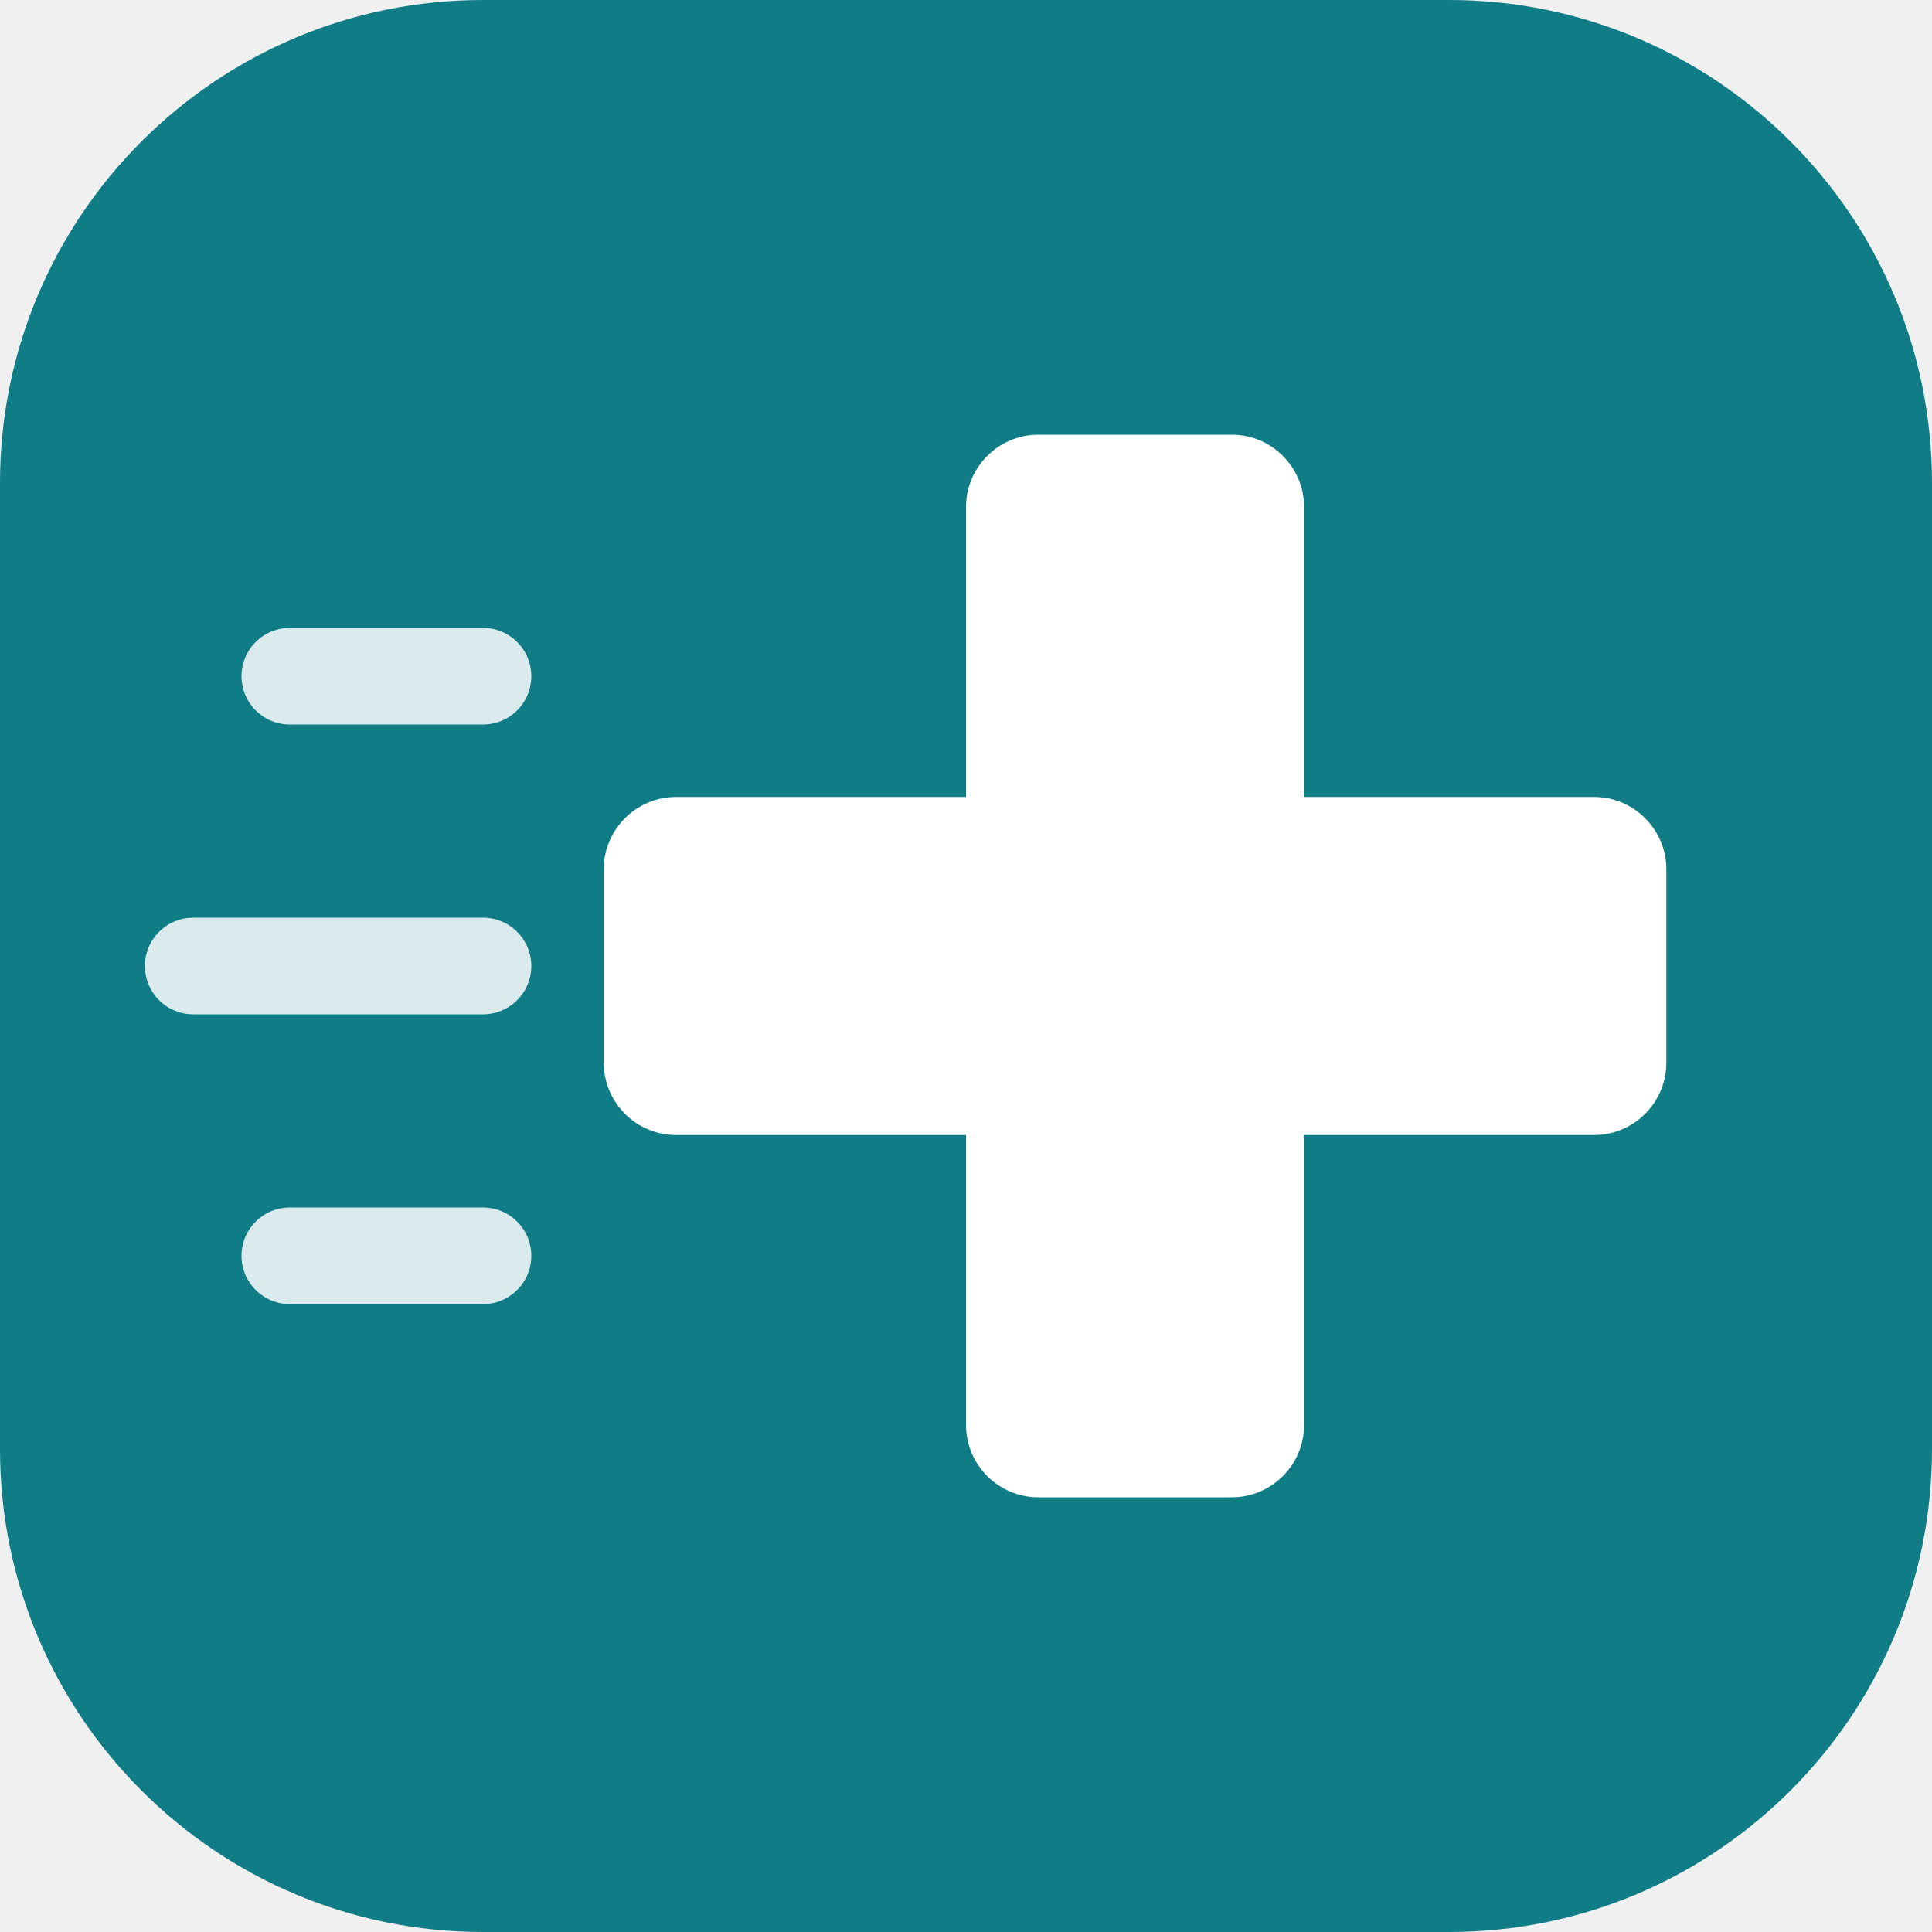
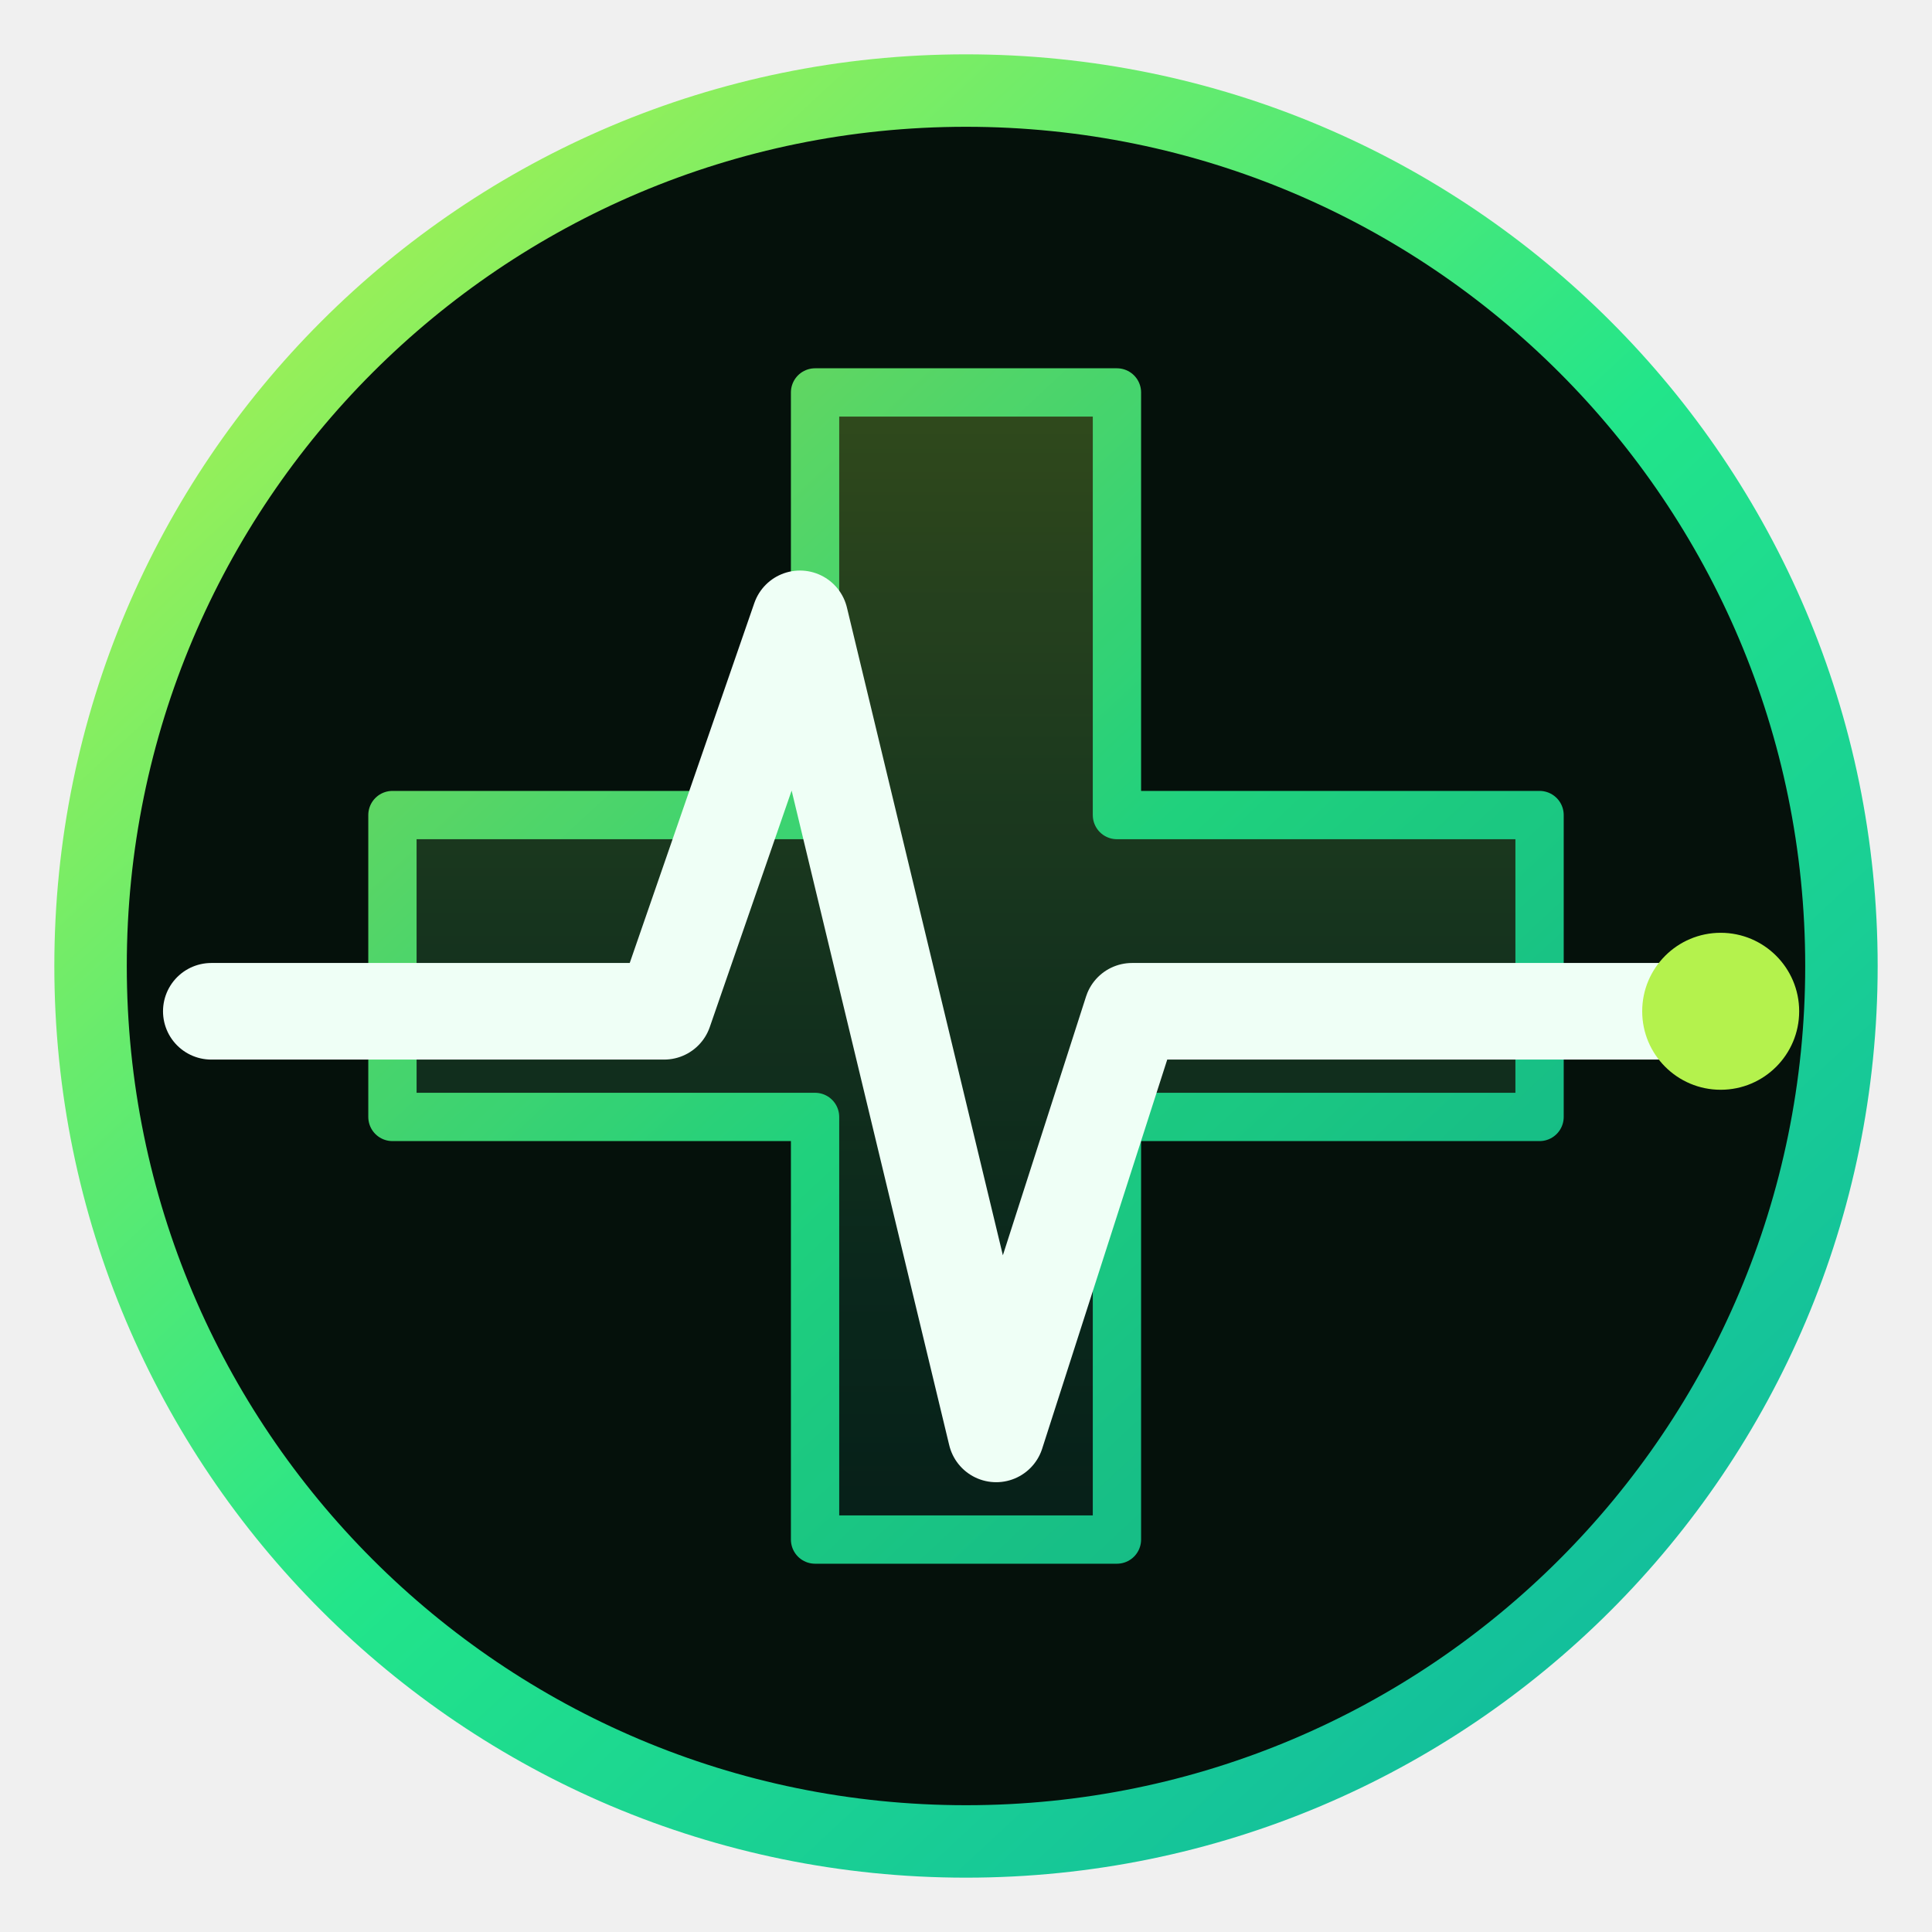
- <svg xmlns="http://www.w3.org/2000/svg" viewBox="0 0 40 40">
-   <rect width="40" height="40" rx="10" fill="#0f7c86" />
-   <rect x="20" y="9" width="7" height="22" rx="1.5" fill="#fff" />
-   <rect x="12.5" y="16.5" width="22" height="7" rx="1.5" fill="#fff" />
-   <g stroke="#fff" stroke-width="2" stroke-linecap="round" opacity="0.85">
-     <line x1="6" y1="14" x2="10" y2="14" />
-     <line x1="4" y1="20" x2="10" y2="20" />
-     <line x1="6" y1="26" x2="10" y2="26" />
-   </g>
+ <svg xmlns="http://www.w3.org/2000/svg" viewBox="0 0 64 64">
+   <defs>
+     <linearGradient id="o2g" x1="6" y1="4" x2="58" y2="60" gradientUnits="userSpaceOnUse">
+       <stop offset="0" stop-color="#b4f24d" />
+       <stop offset=".52" stop-color="#22e58a" />
+       <stop offset="1" stop-color="#0fb5a0" />
+     </linearGradient>
+     <linearGradient id="o2f" x1="0" y1="0" x2="0" y2="1">
+       <stop offset="0" stop-color="#b4f24d" stop-opacity=".28" />
+       <stop offset="1" stop-color="#0fb5a0" stop-opacity=".10" />
+     </linearGradient>
+     <filter id="o2b" x="-40%" y="-40%" width="180%" height="180%">
+       <feGaussianBlur stdDeviation="2.2" />
+     </filter>
+   </defs>
+   <circle cx="32" cy="32" r="29" fill="#05110b" />
+   <circle cx="32" cy="32" r="29" fill="none" stroke="url(#o2g)" stroke-width="2.4" />
+   <path d="M27 13h10v14h14v10H37v14H27V37H13V27h14z" fill="url(#o2f)" stroke="url(#o2g)" stroke-width="1.6" stroke-linejoin="round" opacity=".9" />
+   <path d="M7 33.5h15l4.5-13 6.5 27 4.5-14 2.5 0H57" fill="none" stroke="#effff6" stroke-width="3.2" stroke-linecap="round" stroke-linejoin="round" />
+   <path d="M7 33.5h15l4.5-13 6.5 27 4.5-14 2.5 0H57" fill="none" stroke="url(#o2g)" stroke-width="3.2" stroke-linecap="round" stroke-linejoin="round" opacity=".0" />
+   <circle cx="57" cy="33.5" r="2.6" fill="#b4f24d" />
</svg>
